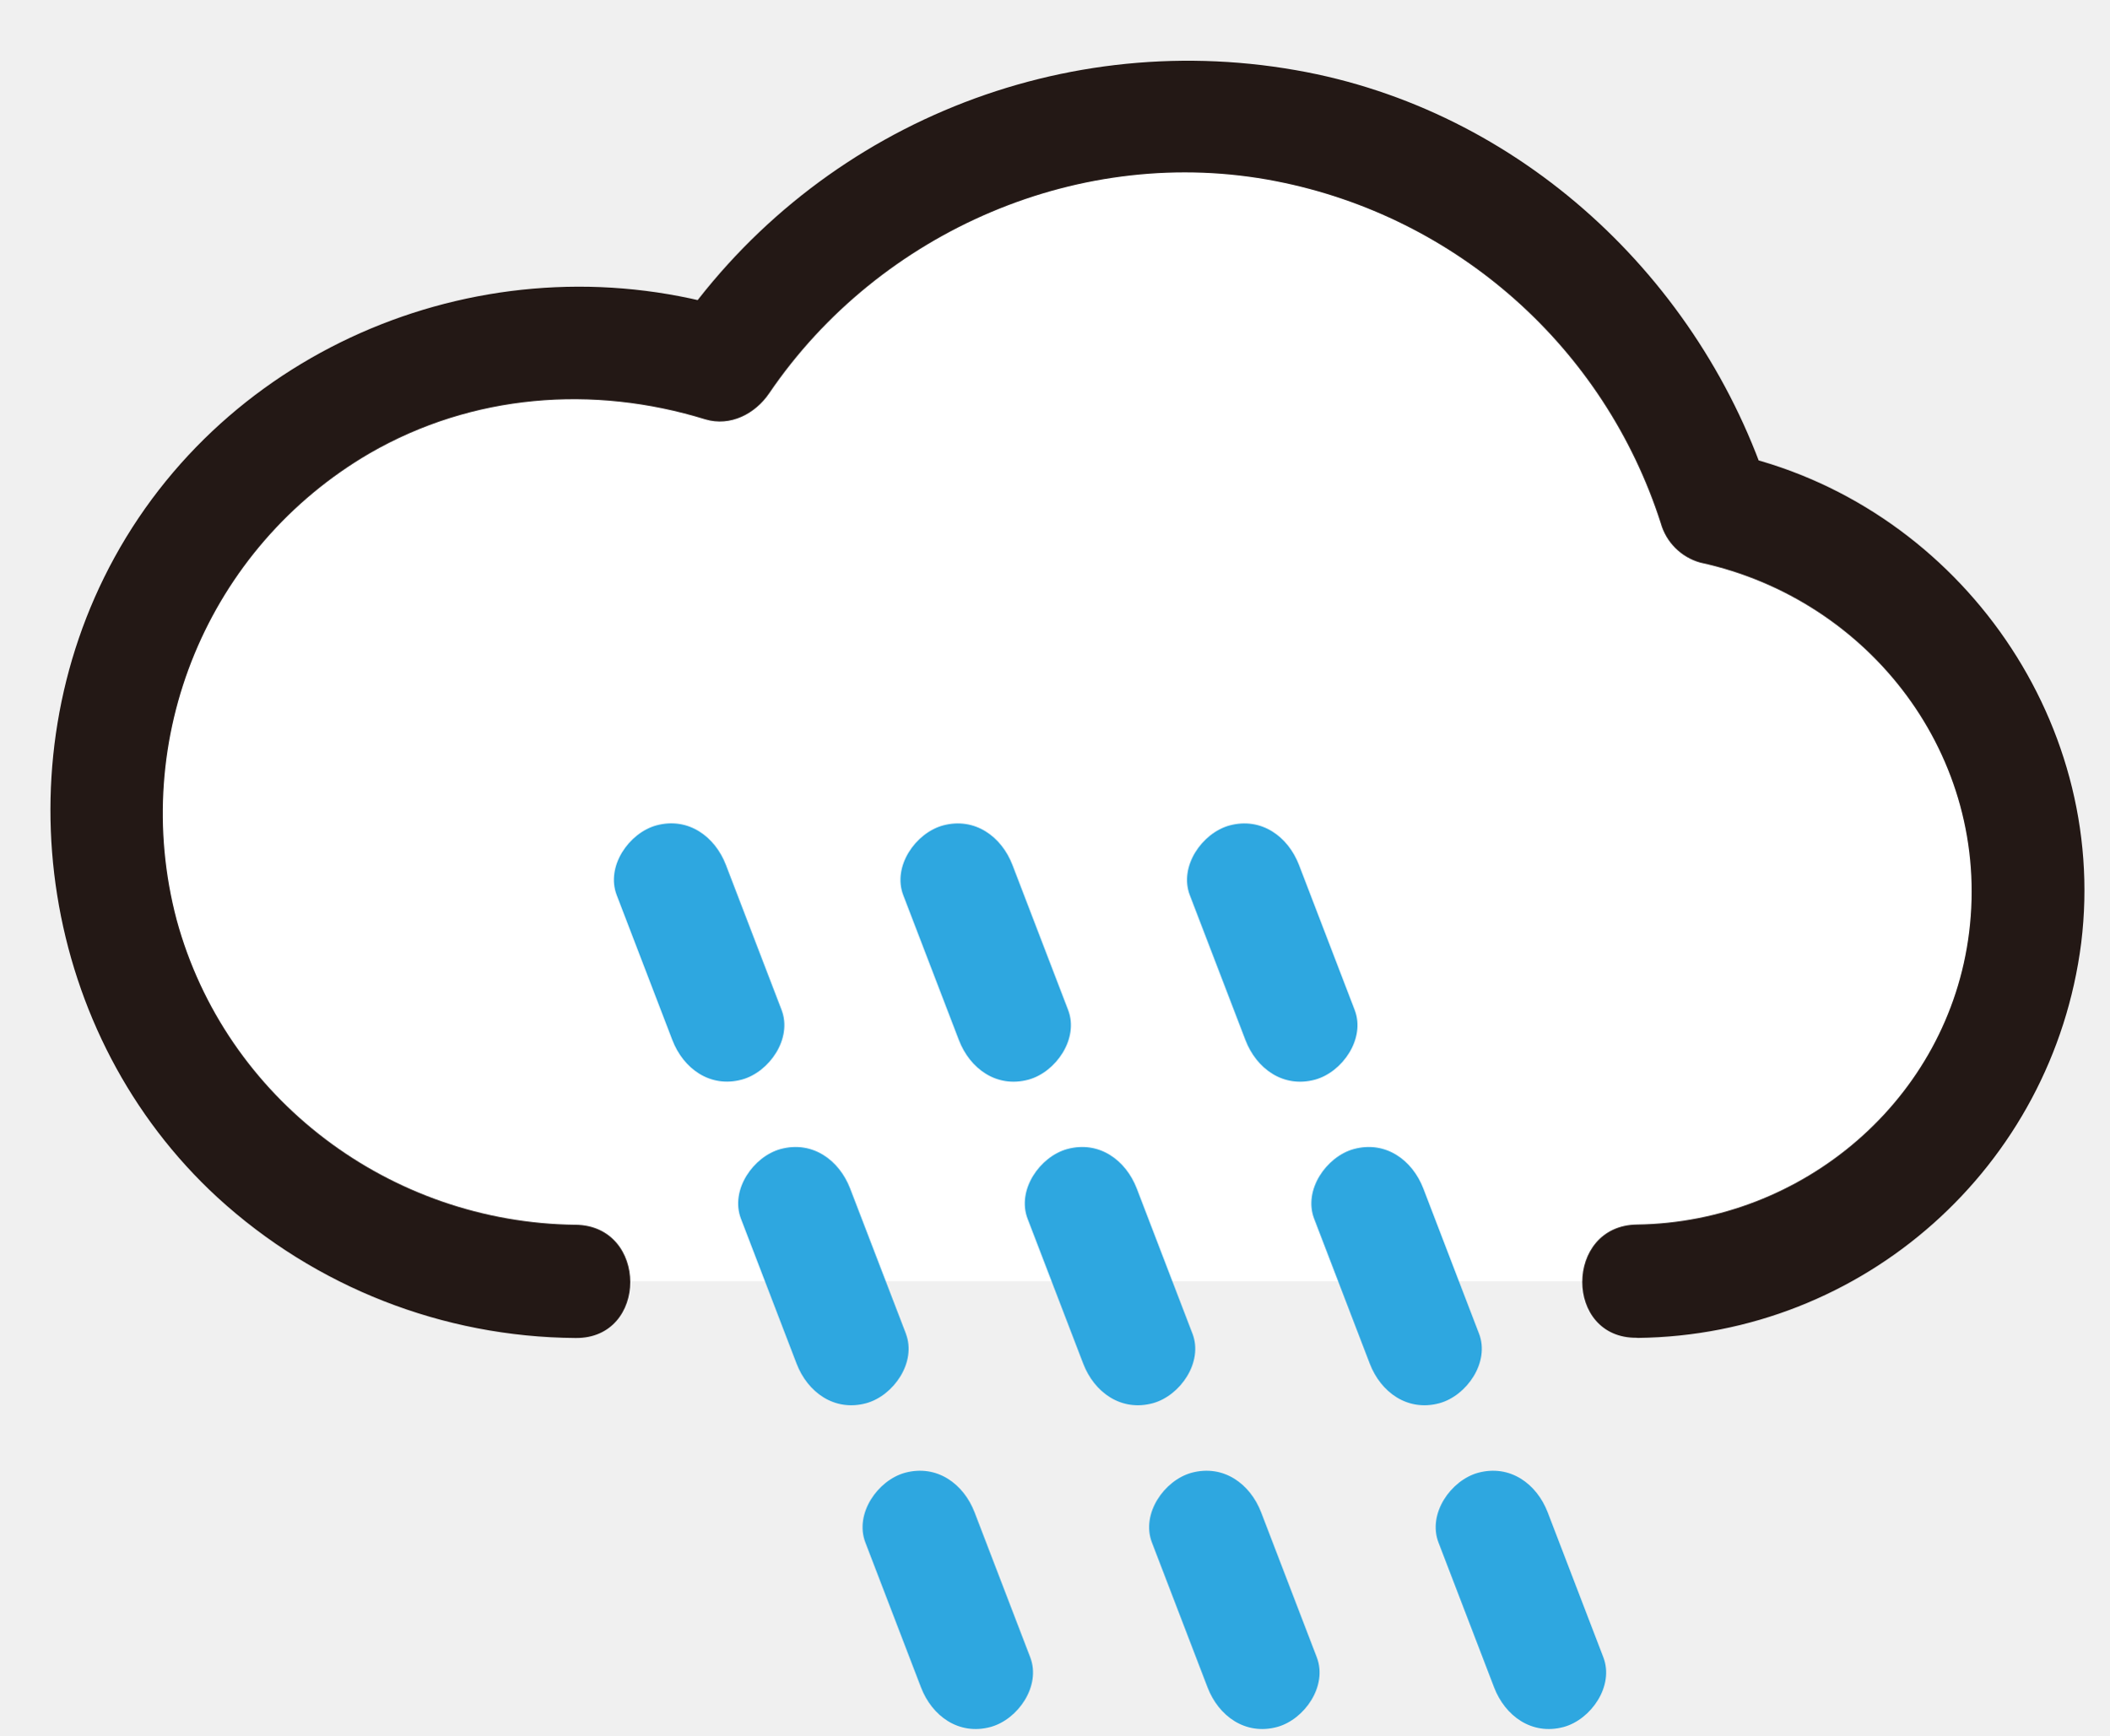
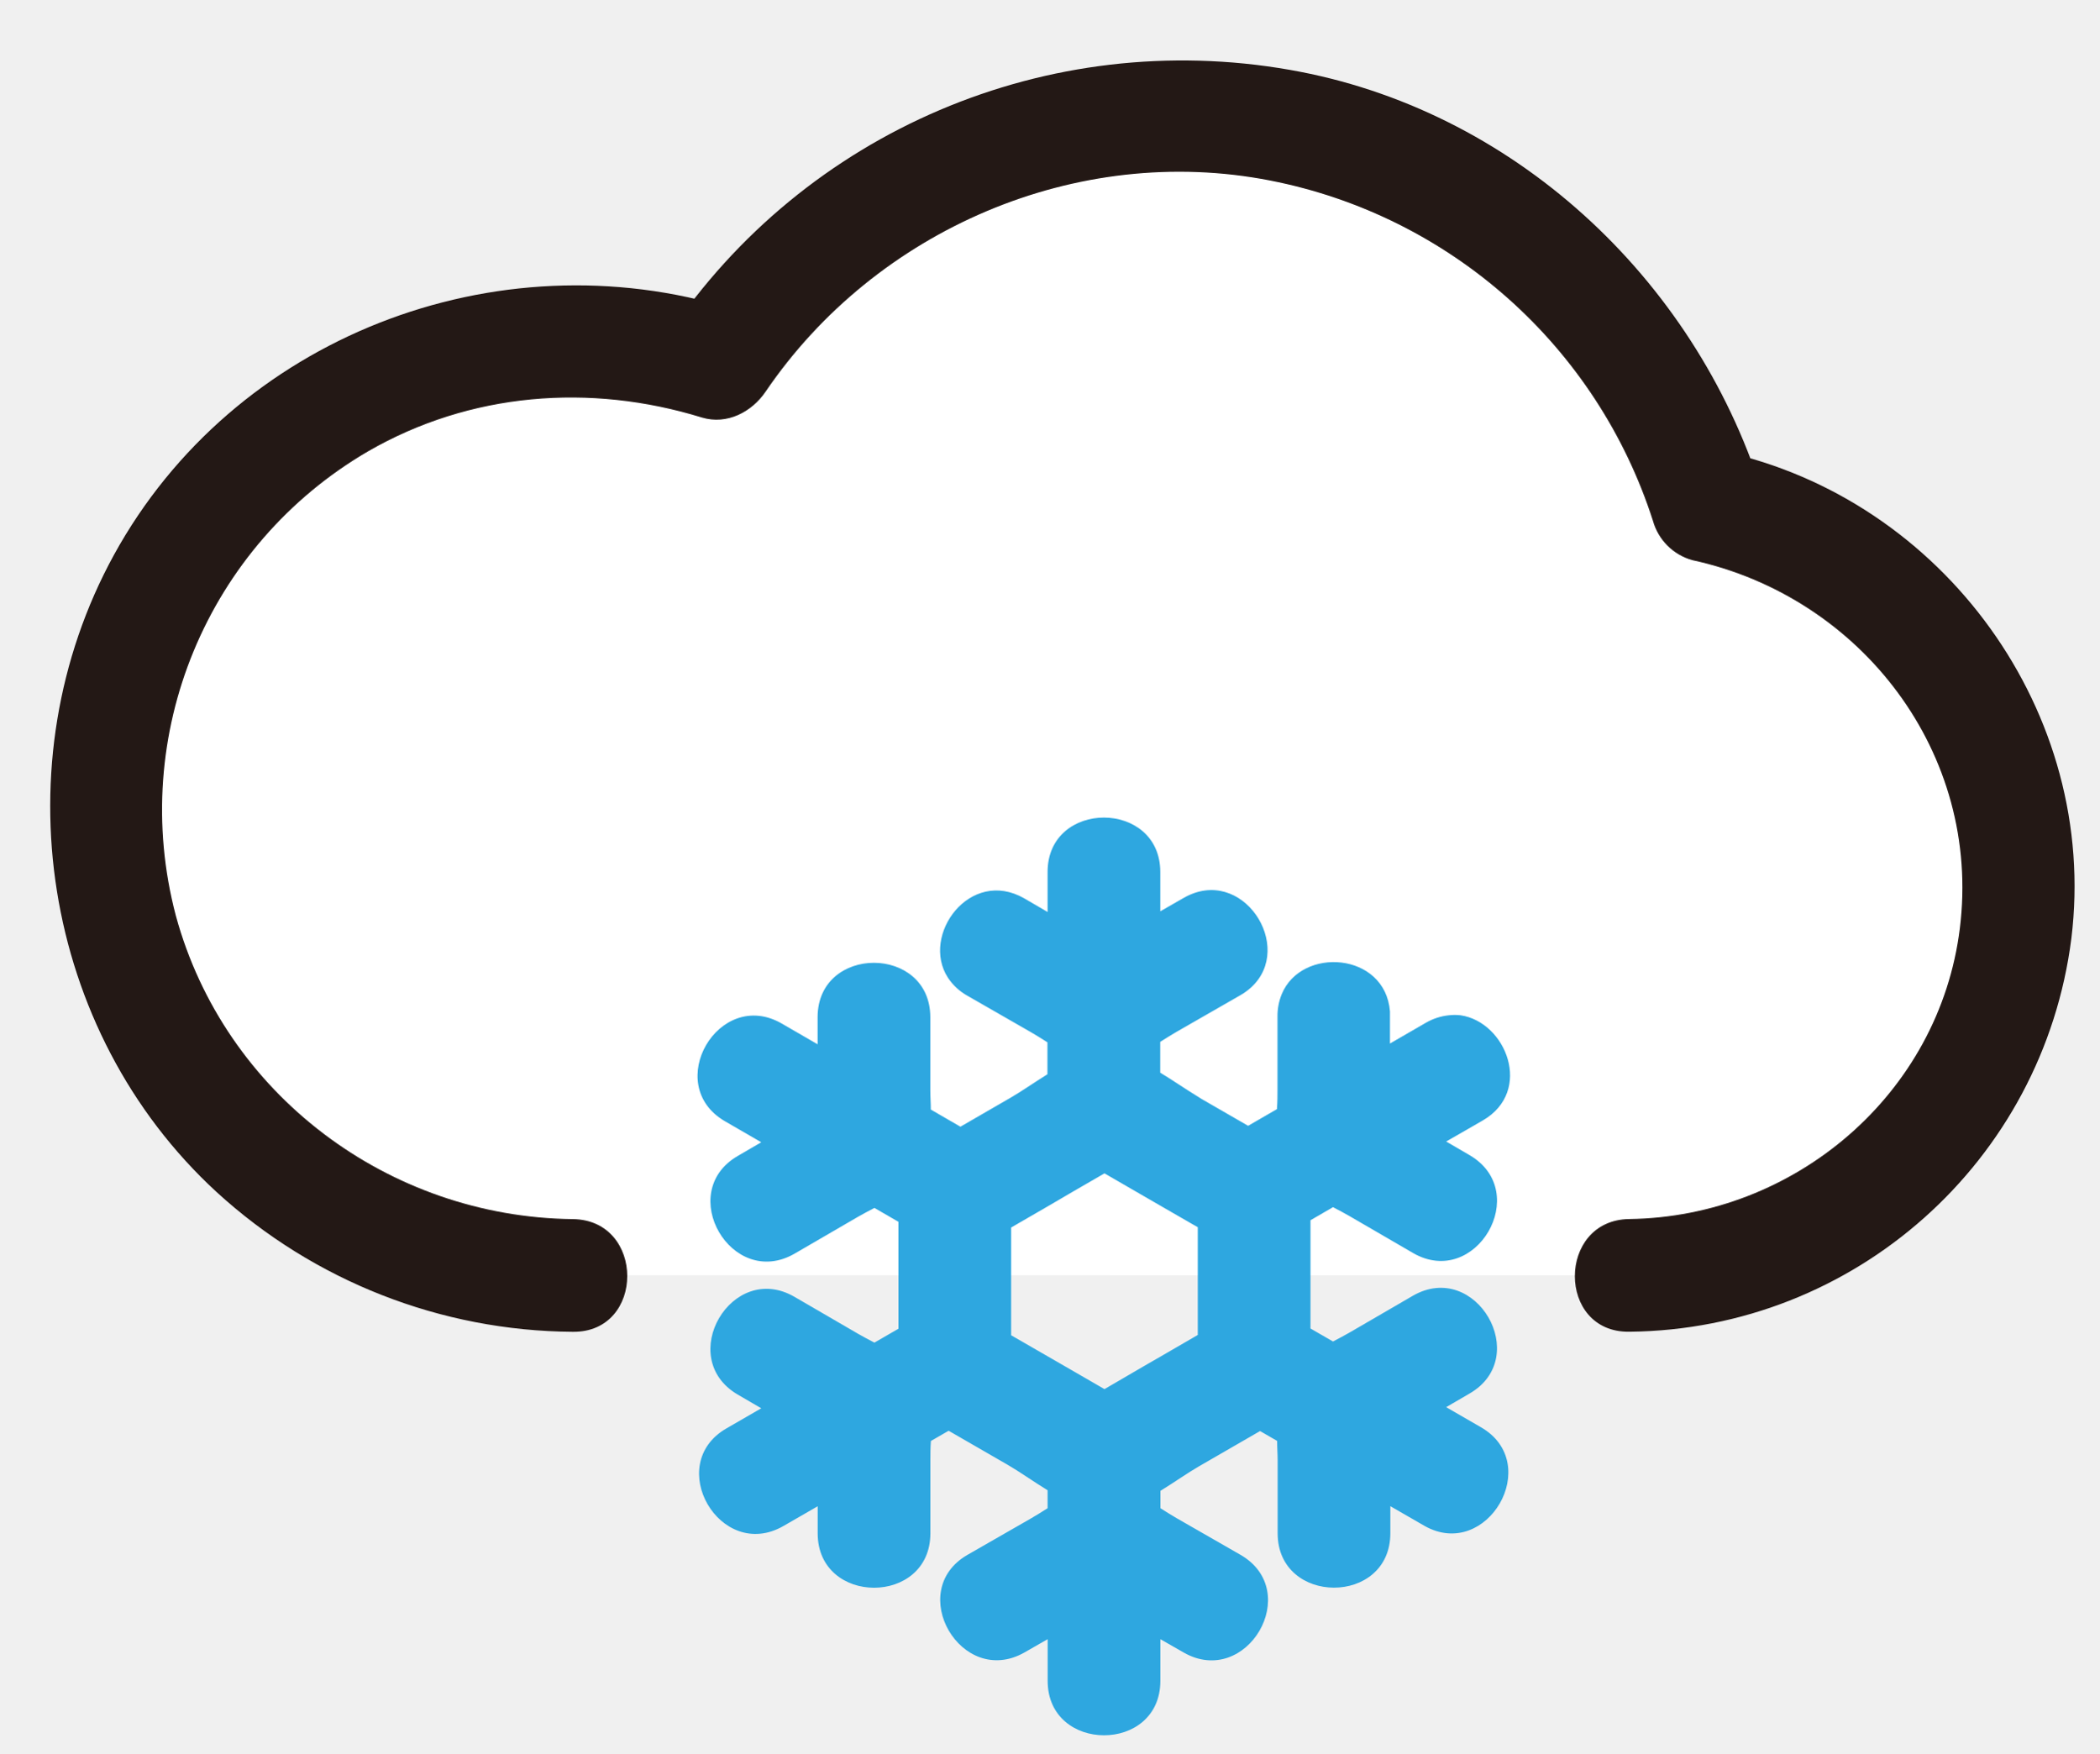
- <svg xmlns="http://www.w3.org/2000/svg" viewBox="108.67 131.524 279.39 229.946">
+ <svg xmlns="http://www.w3.org/2000/svg" viewBox="108.67 126.934 279.39 233.396">
  <defs>
    <style>.cls-1{fill:#fff;}.cls-2{fill:#231815;}.cls-3{fill:#2ea7e0;}</style>
  </defs>
  <g data-name="图层 1" id="图层_1">
-     <path class="cls-1" d="M325.57,301.28a51.75,51.75,0,0,0,10.34-102.46,73.71,73.71,0,0,0-131.81-19,62.24,62.24,0,1,0-19.18,121.44" />
-     <path class="cls-2" d="M325.57,308.78a59.9,59.9,0,0,0,58.79-52.34c3.7-30-17-58.47-46.46-64.86l5.24,5.24c-9.07-28.39-33.17-50.81-62.81-56a82.4,82.4,0,0,0-82.71,35.25l8.47-3.45c-31.4-9.69-66.35,3.77-82.26,32.77-15.16,27.65-9.62,63.37,13.66,84.79a70.91,70.91,0,0,0,47.42,18.61c9.66.11,9.66-14.89,0-15-24.5-.27-46.36-16.6-52.84-40.4a55.22,55.22,0,0,1,25.59-61.82c13.58-7.83,29.54-9.09,44.43-4.49,3.34,1,6.63-.74,8.47-3.45,14.64-21.54,41.42-33.14,67.15-28.1a67.05,67.05,0,0,1,50.95,45.29,7.54,7.54,0,0,0,5.24,5.24c22.53,4.89,38.5,25.75,35.61,49-2.74,22.09-22,38.41-44,38.7-9.64.13-9.67,15.13,0,15Z" />
-     <line class="cls-3" x1="204.97" x2="197.59" y1="267.32" y2="248.12" />
-     <path class="cls-3" d="M212.2,265.32l-7.37-19.2c-1.45-3.78-5-6.39-9.23-5.24-3.61,1-6.7,5.42-5.24,9.23l7.37,19.2c1.45,3.78,5,6.39,9.23,5.24,3.61-1,6.7-5.42,5.24-9.23Z" />
-     <line class="cls-3" x1="242.93" x2="235.56" y1="267.32" y2="248.12" />
-     <path class="cls-3" d="M250.16,265.33l-7.37-19.2c-1.45-3.78-5-6.39-9.23-5.24-3.61,1-6.7,5.42-5.24,9.23l7.37,19.2c1.45,3.78,5,6.39,9.23,5.24,3.61-1,6.7-5.42,5.24-9.23Z" />
-     <line class="cls-3" x1="280.89" x2="273.52" y1="267.32" y2="248.12" />
-     <path class="cls-3" d="M288.12,265.33l-7.37-19.2c-1.45-3.78-5-6.39-9.23-5.24-3.61,1-6.7,5.42-5.24,9.23l7.37,19.2c1.45,3.78,5,6.39,9.23,5.24,3.61-1,6.7-5.42,5.24-9.23Z" />
-     <line class="cls-3" x1="221.44" x2="214.06" y1="310.2" y2="291" />
-     <path class="cls-3" d="M228.67,308.21,221.29,289c-1.45-3.78-5-6.39-9.23-5.24-3.61,1-6.7,5.42-5.24,9.23l7.37,19.2c1.45,3.78,5,6.39,9.23,5.24,3.61-1,6.7-5.42,5.24-9.23Z" />
-     <line class="cls-3" x1="259.4" x2="252.02" y1="310.2" y2="291" />
-     <path class="cls-3" d="M266.63,308.21,259.26,289c-1.45-3.78-5-6.39-9.23-5.24-3.61,1-6.7,5.42-5.24,9.23l7.37,19.2c1.45,3.78,5,6.39,9.23,5.24,3.61-1,6.7-5.42,5.24-9.23Z" />
-     <line class="cls-3" x1="297.36" x2="289.98" y1="310.2" y2="291" />
-     <path class="cls-3" d="M304.59,308.21,297.22,289c-1.45-3.78-5-6.39-9.23-5.24-3.61,1-6.7,5.42-5.24,9.23l7.37,19.2c1.45,3.78,5,6.39,9.23,5.24,3.61-1,6.7-5.42,5.24-9.23Z" />
-     <line class="cls-3" x1="237.9" x2="230.53" y1="353.08" y2="333.88" />
-     <path class="cls-3" d="M245.14,351.09l-7.37-19.2c-1.45-3.78-5-6.39-9.23-5.24-3.61,1-6.7,5.42-5.24,9.23l7.37,19.2c1.45,3.78,5,6.39,9.23,5.24,3.61-1,6.7-5.42,5.24-9.23Z" />
-     <line class="cls-3" x1="275.86" x2="268.49" y1="353.08" y2="333.88" />
-     <path class="cls-3" d="M283.1,351.09l-7.37-19.2c-1.45-3.78-5-6.39-9.23-5.24-3.61,1-6.7,5.42-5.24,9.23l7.37,19.2c1.45,3.78,5,6.39,9.23,5.24,3.61-1,6.7-5.42,5.24-9.23Z" />
-     <line class="cls-3" x1="313.83" x2="306.45" y1="353.08" y2="333.88" />
-     <path class="cls-3" d="M321.06,351.09l-7.37-19.2c-1.45-3.78-5-6.39-9.23-5.24-3.61,1-6.7,5.42-5.24,9.23l7.37,19.2c1.45,3.78,5,6.39,9.23,5.24,3.61-1,6.7-5.42,5.24-9.23Z" />
+     <path class="cls-1" d="M325.57,296.69a51.75,51.75,0,0,0,10.34-102.46,73.71,73.71,0,0,0-131.81-19,62.24,62.24,0,1,0-19.18,121.44" />
+     <path class="cls-2" d="M325.57,304.19a59.9,59.9,0,0,0,58.79-52.34c3.7-30-17-58.47-46.46-64.86l5.24,5.24c-9.07-28.39-33.17-50.81-62.81-56a82.4,82.4,0,0,0-82.71,35.25l8.47-3.45c-31.4-9.69-66.35,3.77-82.26,32.77-15.16,27.65-9.62,63.37,13.66,84.79a70.91,70.91,0,0,0,47.42,18.61c9.66.11,9.66-14.89,0-15-24.5-.27-46.36-16.6-52.84-40.4A55.22,55.22,0,0,1,157.67,187c13.58-7.83,29.54-9.09,44.43-4.49,3.34,1,6.63-.74,8.47-3.45,14.64-21.54,41.42-33.14,67.15-28.1a67.05,67.05,0,0,1,50.95,45.29,7.54,7.54,0,0,0,5.24,5.24c22.53,4.89,38.5,25.75,35.61,49-2.74,22.09-22,38.41-44,38.7-9.64.13-9.67,15.13,0,15Z" />
+     <path class="cls-3" d="M305.79,316.91l-4.64-2.68,3.14-1.83c8.34-4.85.8-17.82-7.57-13l-8.45,4.91c-.66.38-1.4.77-2.18,1.18l-3-1.73V289.35l3-1.74c.76.4,1.51.79,2.18,1.18l8.45,4.91c8.36,4.86,15.92-8.1,7.57-13l-3.14-1.83,3-1.72,1.87-1.08c6.75-3.9,3.12-13.11-2.95-14a6.53,6.53,0,0,0-1.56,0,7.66,7.66,0,0,0-3.07,1l-4.77,2.76q0-1.8,0-3.6c0-.23,0-.46,0-.68-.63-7.9-11.79-8.67-14.41-2.28a7.67,7.67,0,0,0-.56,3l0,9.77c0,.74,0,1.57-.07,2.42v.1l-3.84,2.22-6.19-3.57c-1-.61-2.24-1.41-3.51-2.24-.64-.42-1.31-.85-2-1.26v-4.1c.76-.48,1.5-.95,2.18-1.34l8.47-4.86a8.2,8.2,0,0,0,1.45-1.05c5.91-5.39-1.18-16.4-9-11.9l-3.09,1.77V243c0-9.65-15-9.67-15,0v5.32L245,246.51c-7.22-4.14-13.83,4.89-10.17,10.55a7.43,7.43,0,0,0,2.6,2.41l8.47,4.86c.68.39,1.42.86,2.18,1.34v4.25c-1.77,1.1-3.45,2.28-4.87,3.1l-6.71,3.88-3.94-2.28c0-.88-.07-1.73-.07-2.52l0-9.77c0-9.65-15-9.67-15,0q0,1.8,0,3.6l-4.77-2.76c-8.38-4.83-15.94,8.12-7.57,13l4.84,2.8-3.14,1.83c-8.34,4.85-.8,17.82,7.57,13l8.45-4.91c.66-.38,1.4-.77,2.18-1.18l3.2,1.85v14.23l-3.2,1.85c-.76-.4-1.51-.79-2.18-1.18l-8.45-4.91c-8.36-4.86-15.92,8.1-7.57,13l3.14,1.83-4.64,2.68c-8.36,4.83-.81,17.79,7.57,13l4.58-2.64q0,1.8,0,3.6c0,9.65,15,9.67,15,0l0-9.77c0-.77,0-1.63.07-2.52l2.36-1.36,7.87,4.54c1.53.88,3.36,2.19,5.3,3.38v2.39c-.76.48-1.5.95-2.18,1.34l-8.47,4.86c-8.37,4.8-.82,17.77,7.57,13l3.09-1.77v5.55c0,9.65,15,9.67,15,0v-5.55l3.09,1.77c8.39,4.81,16-8.14,7.57-13l-8.47-4.86c-.68-.39-1.42-.86-2.18-1.34v-2.31c1.85-1.14,3.6-2.38,5.07-3.23l8.19-4.73,2.27,1.31c0,.88.07,1.73.07,2.52l0,9.77c0,9.65,15,9.67,15,0q0-1.8,0-3.6l4.58,2.64C306.59,334.7,314.15,321.74,305.79,316.91Zm-50.12-5.08-.1-.06-5.66-3.27-1.84-1.06-4.82-2.78V290.32l.74-.43,4.08-2.36,3.42-2,4.08-2.36.1-.06,4.08,2.36,3.32,1.92,4.18,2.41.84.48v14.34l-5,2.9-1.74,1Z" />
  </g>
</svg>
